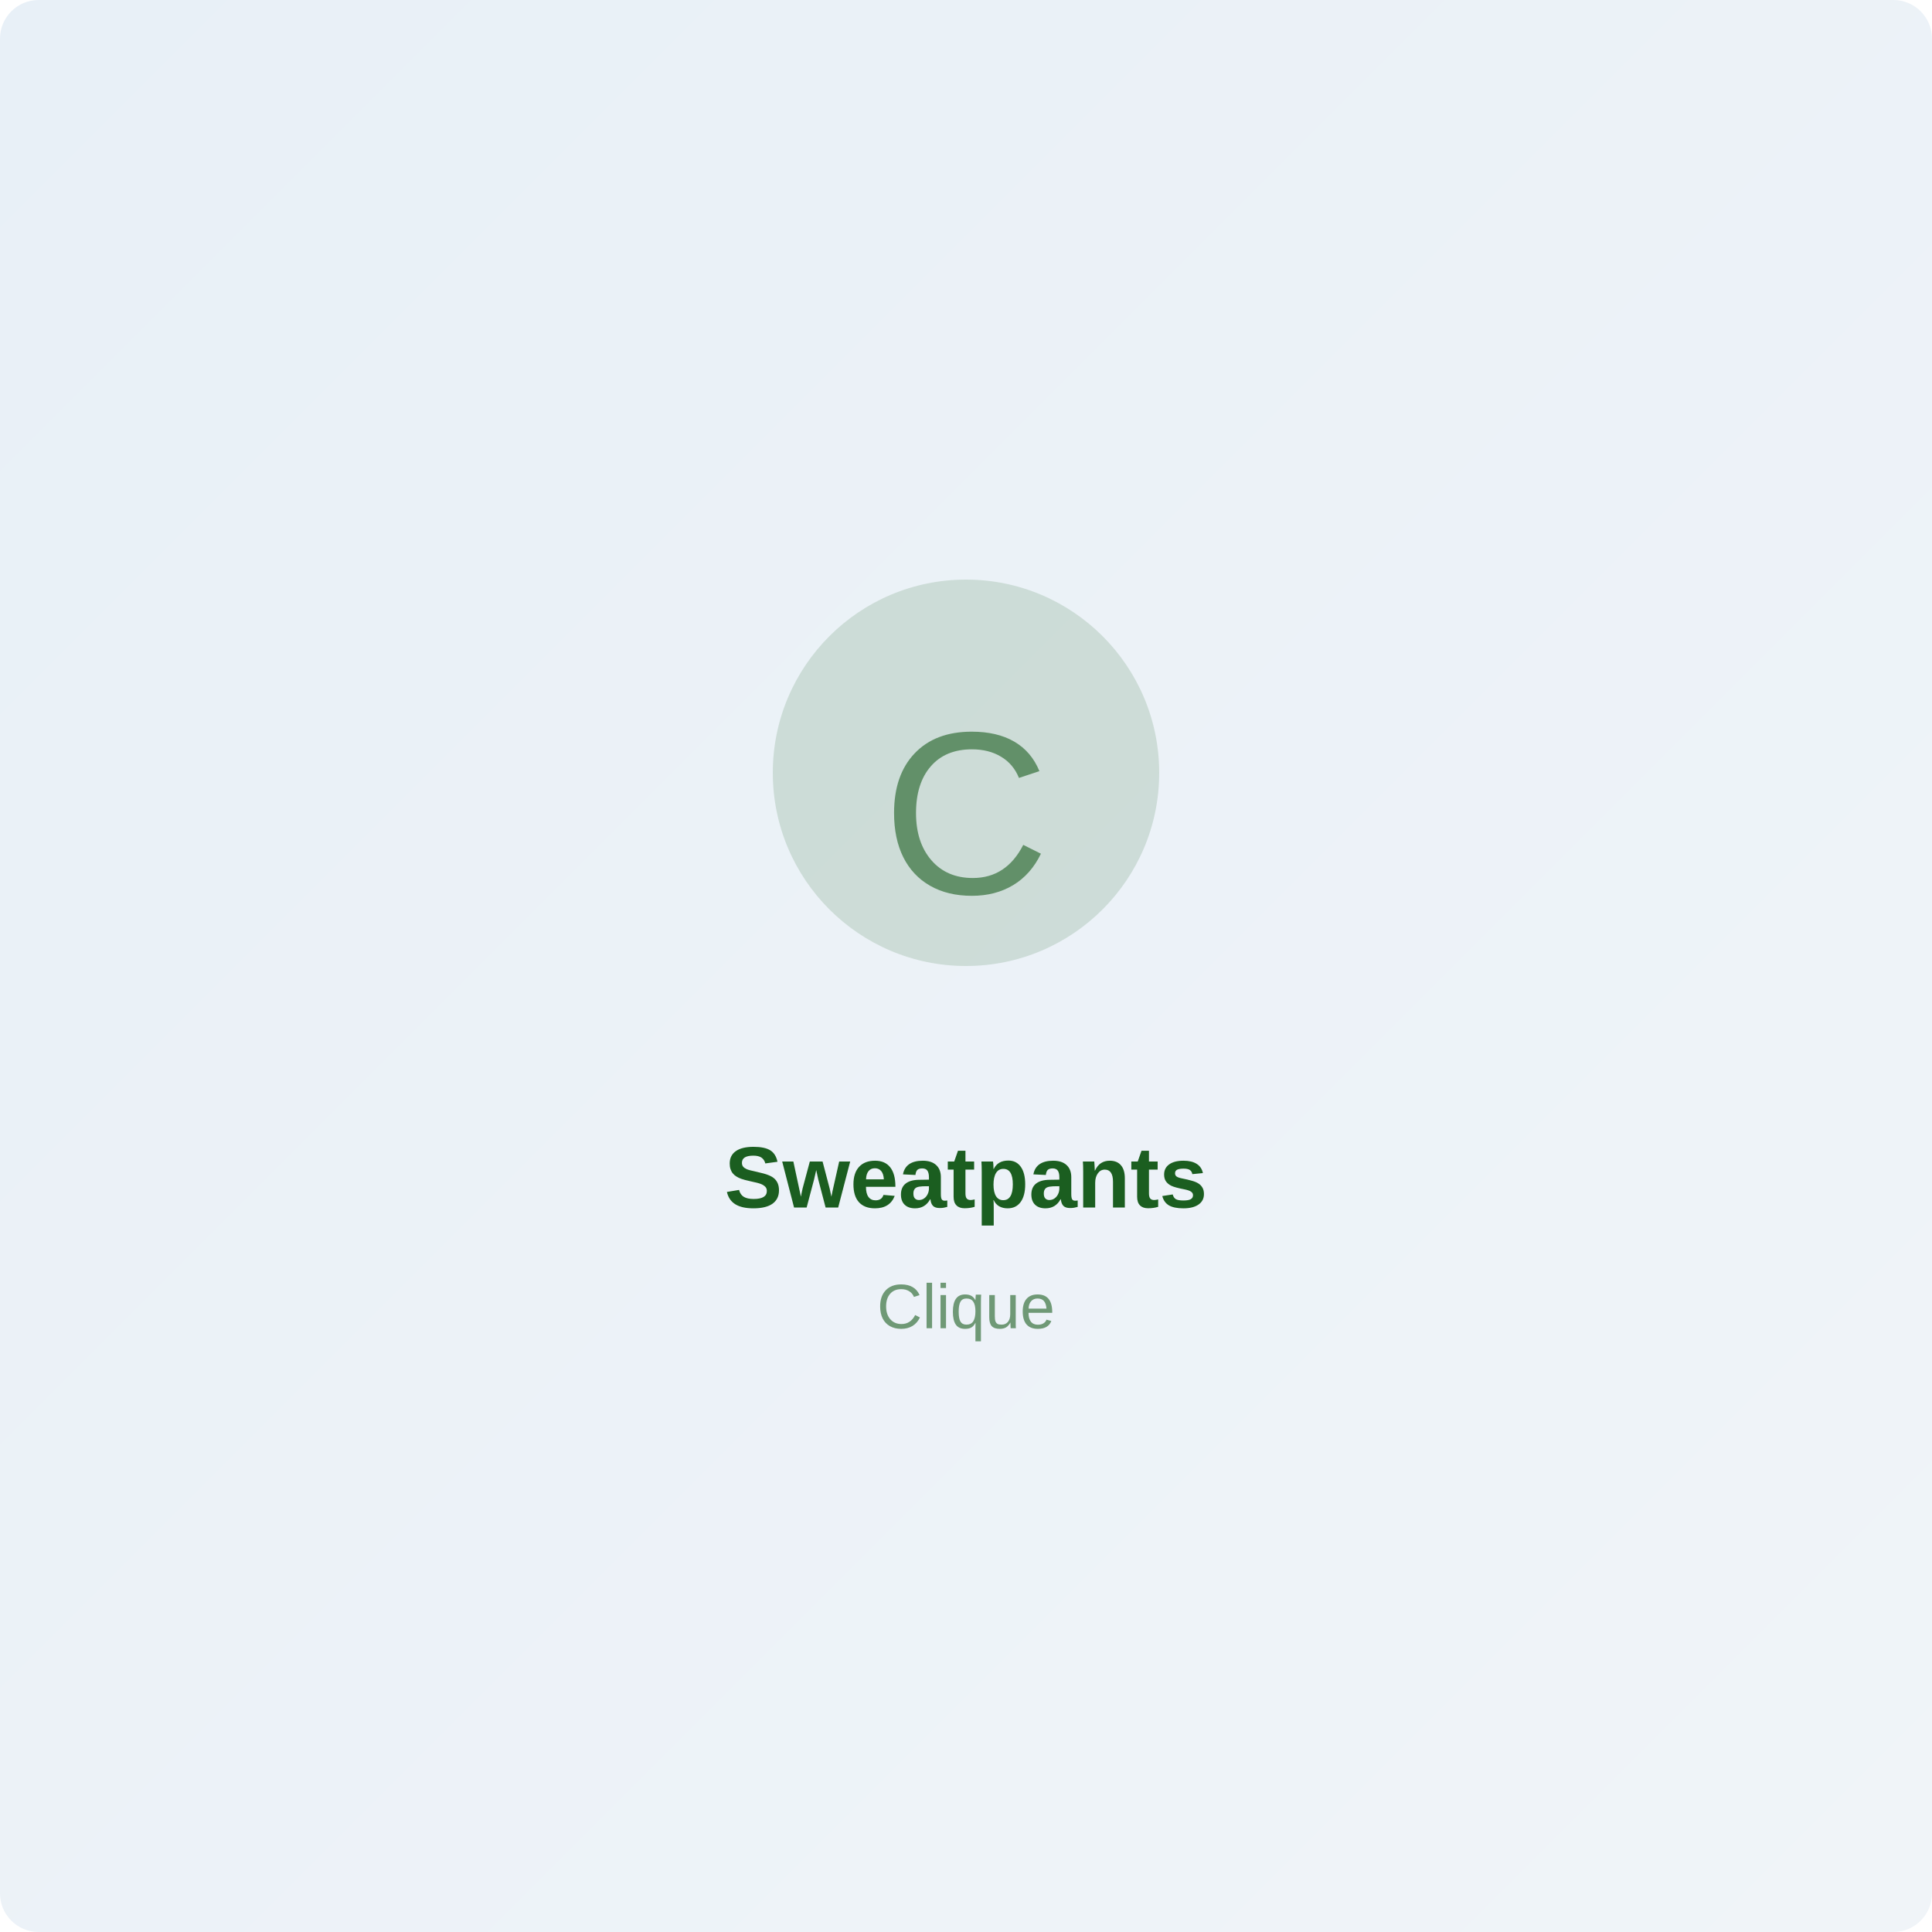
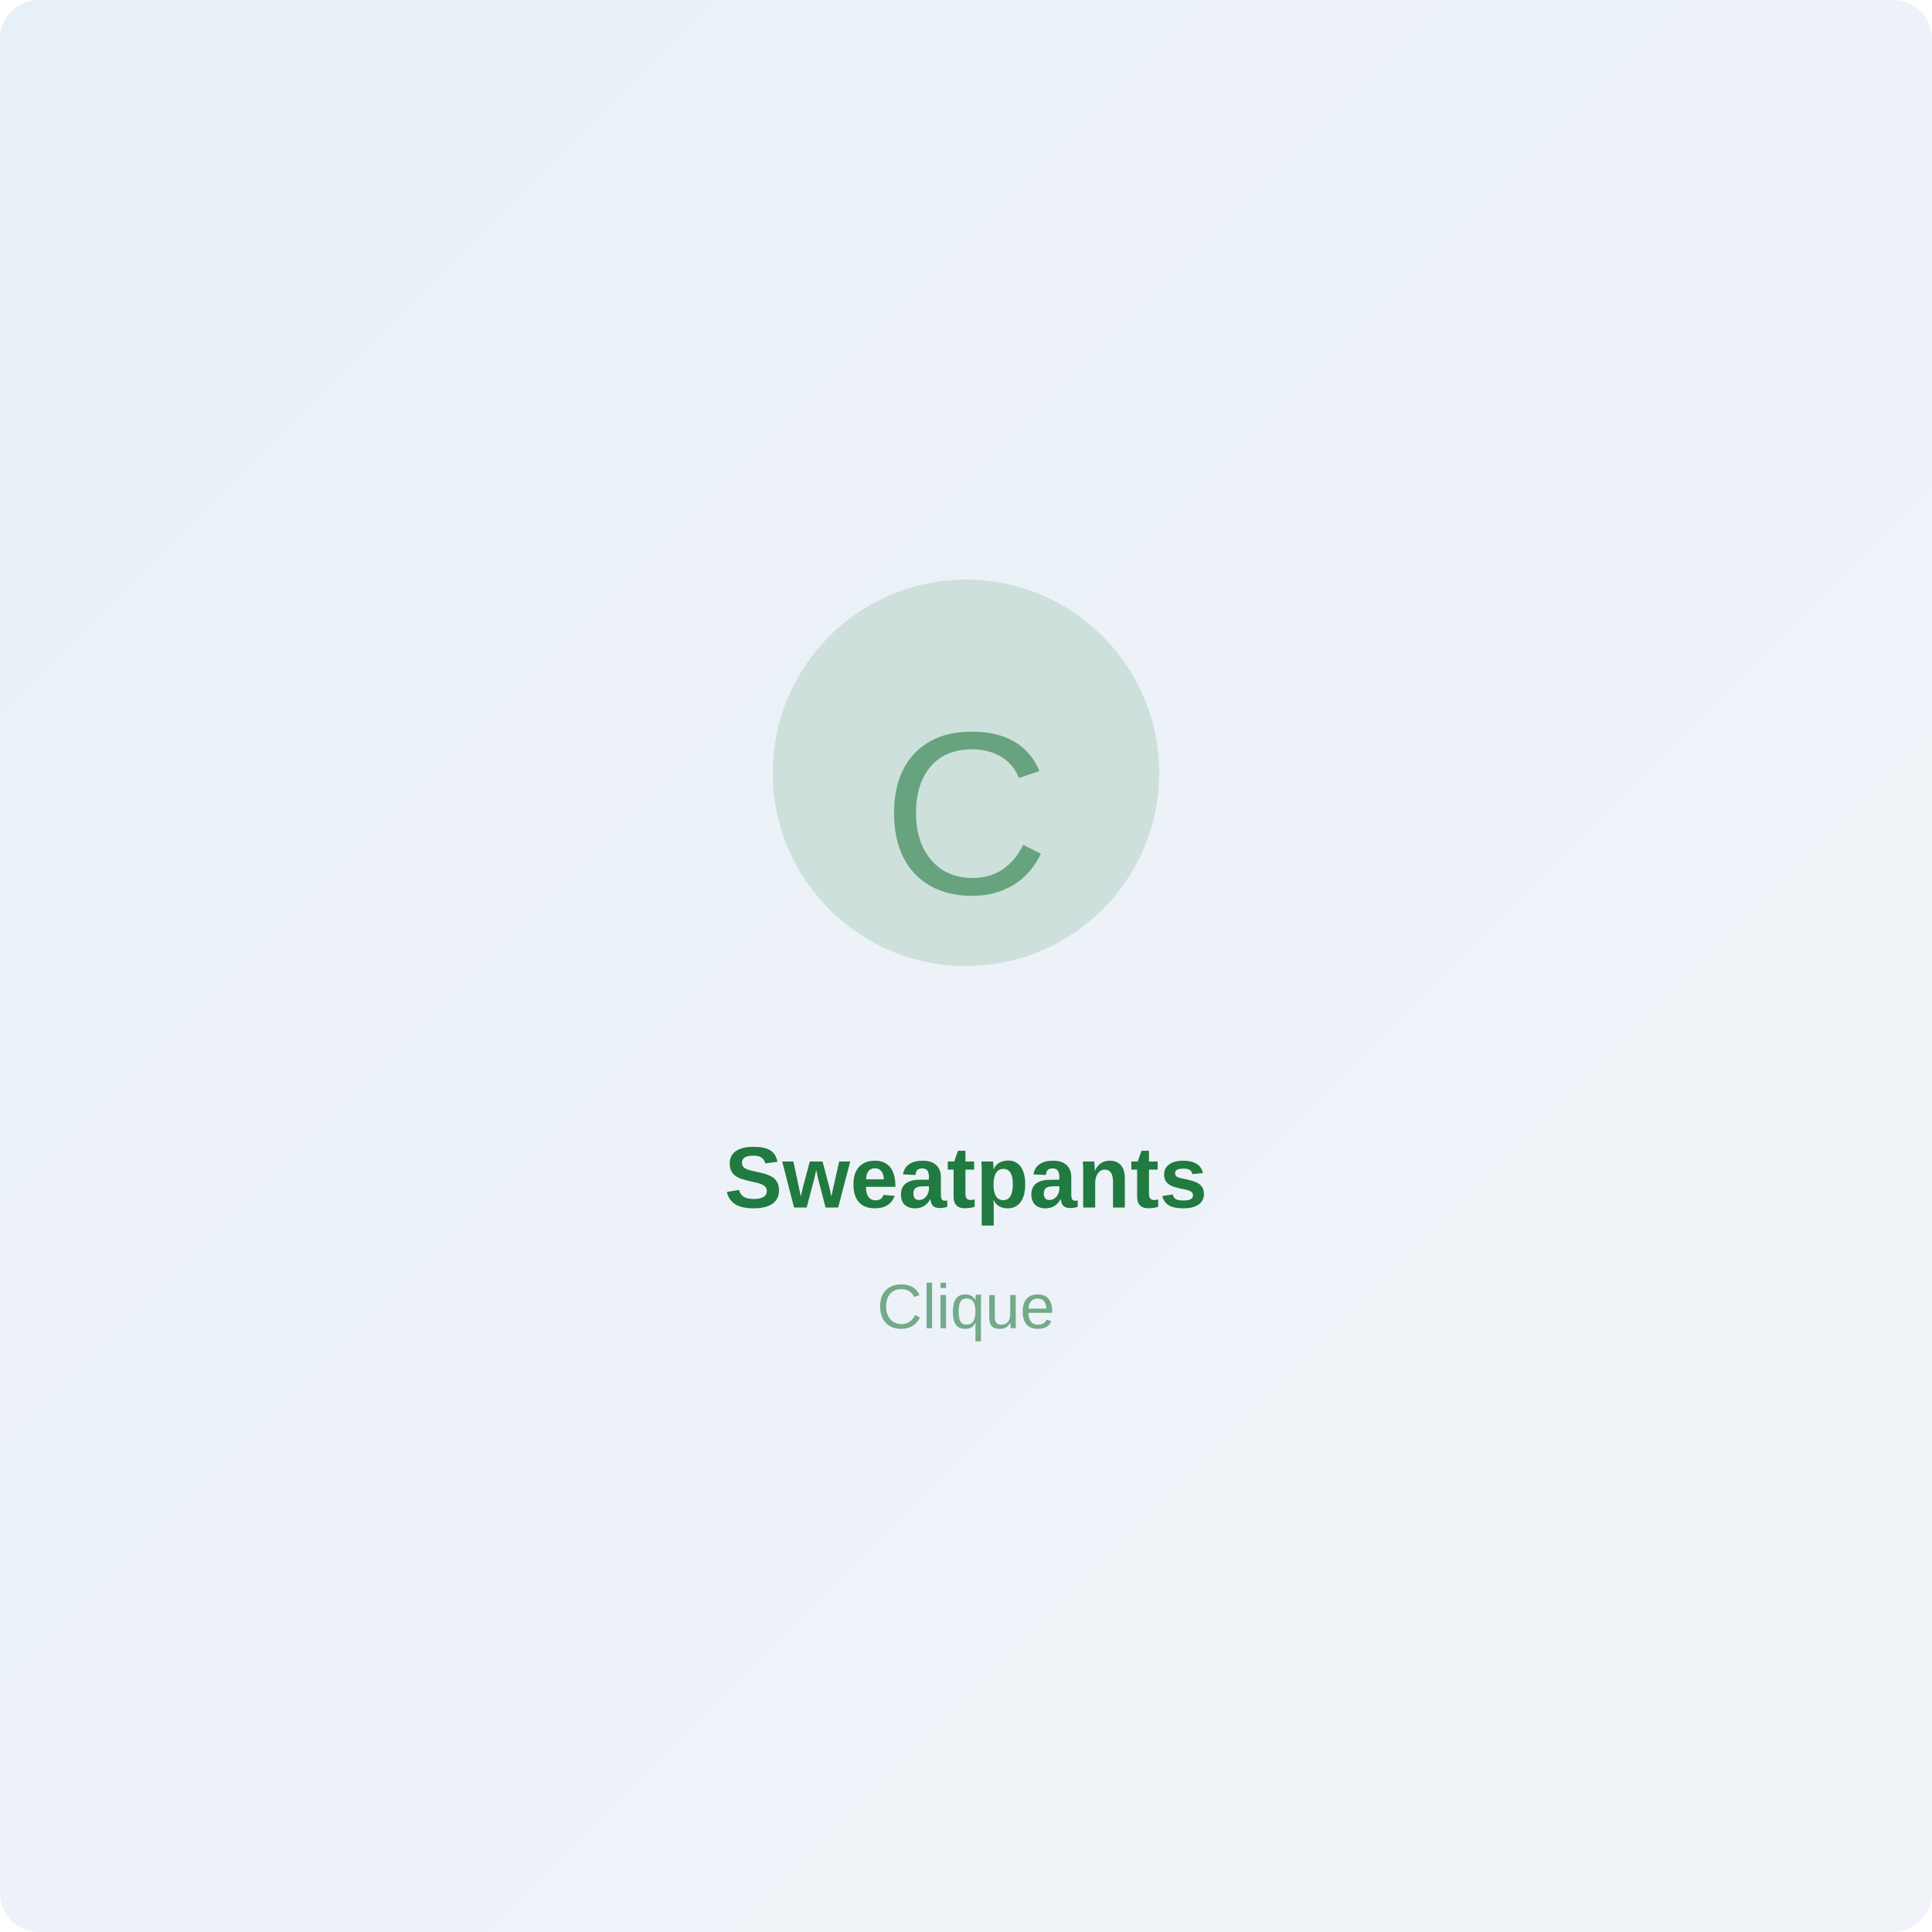
<svg xmlns="http://www.w3.org/2000/svg" width="400" height="400" viewBox="0 0 400 400">
  <defs>
    <linearGradient id="bg" x1="0%" y1="0%" x2="100%" y2="100%">
      <stop offset="0%" style="stop-color:#e8f0f7;stop-opacity:1" />
      <stop offset="100%" style="stop-color:#f0f4f8;stop-opacity:1" />
    </linearGradient>
  </defs>
  <rect width="400" height="400" fill="url(#bg)" rx="8" />
-   <rect x="160" y="120" width="80" height="80" rx="40" fill="#1b5e20" opacity="0.15" />
-   <text x="200" y="185" font-family="Arial, sans-serif" font-size="48" text-anchor="middle" fill="#1b5e20" opacity="0.6">C</text>
-   <text x="200" y="250" font-family="Arial, sans-serif" font-size="18" font-weight="bold" text-anchor="middle" fill="#1b5e20">Sweatpants</text>
-   <text x="200" y="275" font-family="Arial, sans-serif" font-size="13" text-anchor="middle" fill="#1b5e20" opacity="0.6">Clique</text>
+   <rect x="160" y="120" width="80" height="80" rx="40" fill="#217A3F" opacity="0.15" />
+   <text x="200" y="185" font-family="Arial, sans-serif" font-size="48" text-anchor="middle" fill="#217A3F" opacity="0.6">C</text>
+   <text x="200" y="250" font-family="Arial, sans-serif" font-size="18" font-weight="bold" text-anchor="middle" fill="#217A3F">Sweatpants</text>
+   <text x="200" y="275" font-family="Arial, sans-serif" font-size="13" text-anchor="middle" fill="#217A3F" opacity="0.6">Clique</text>
</svg>
